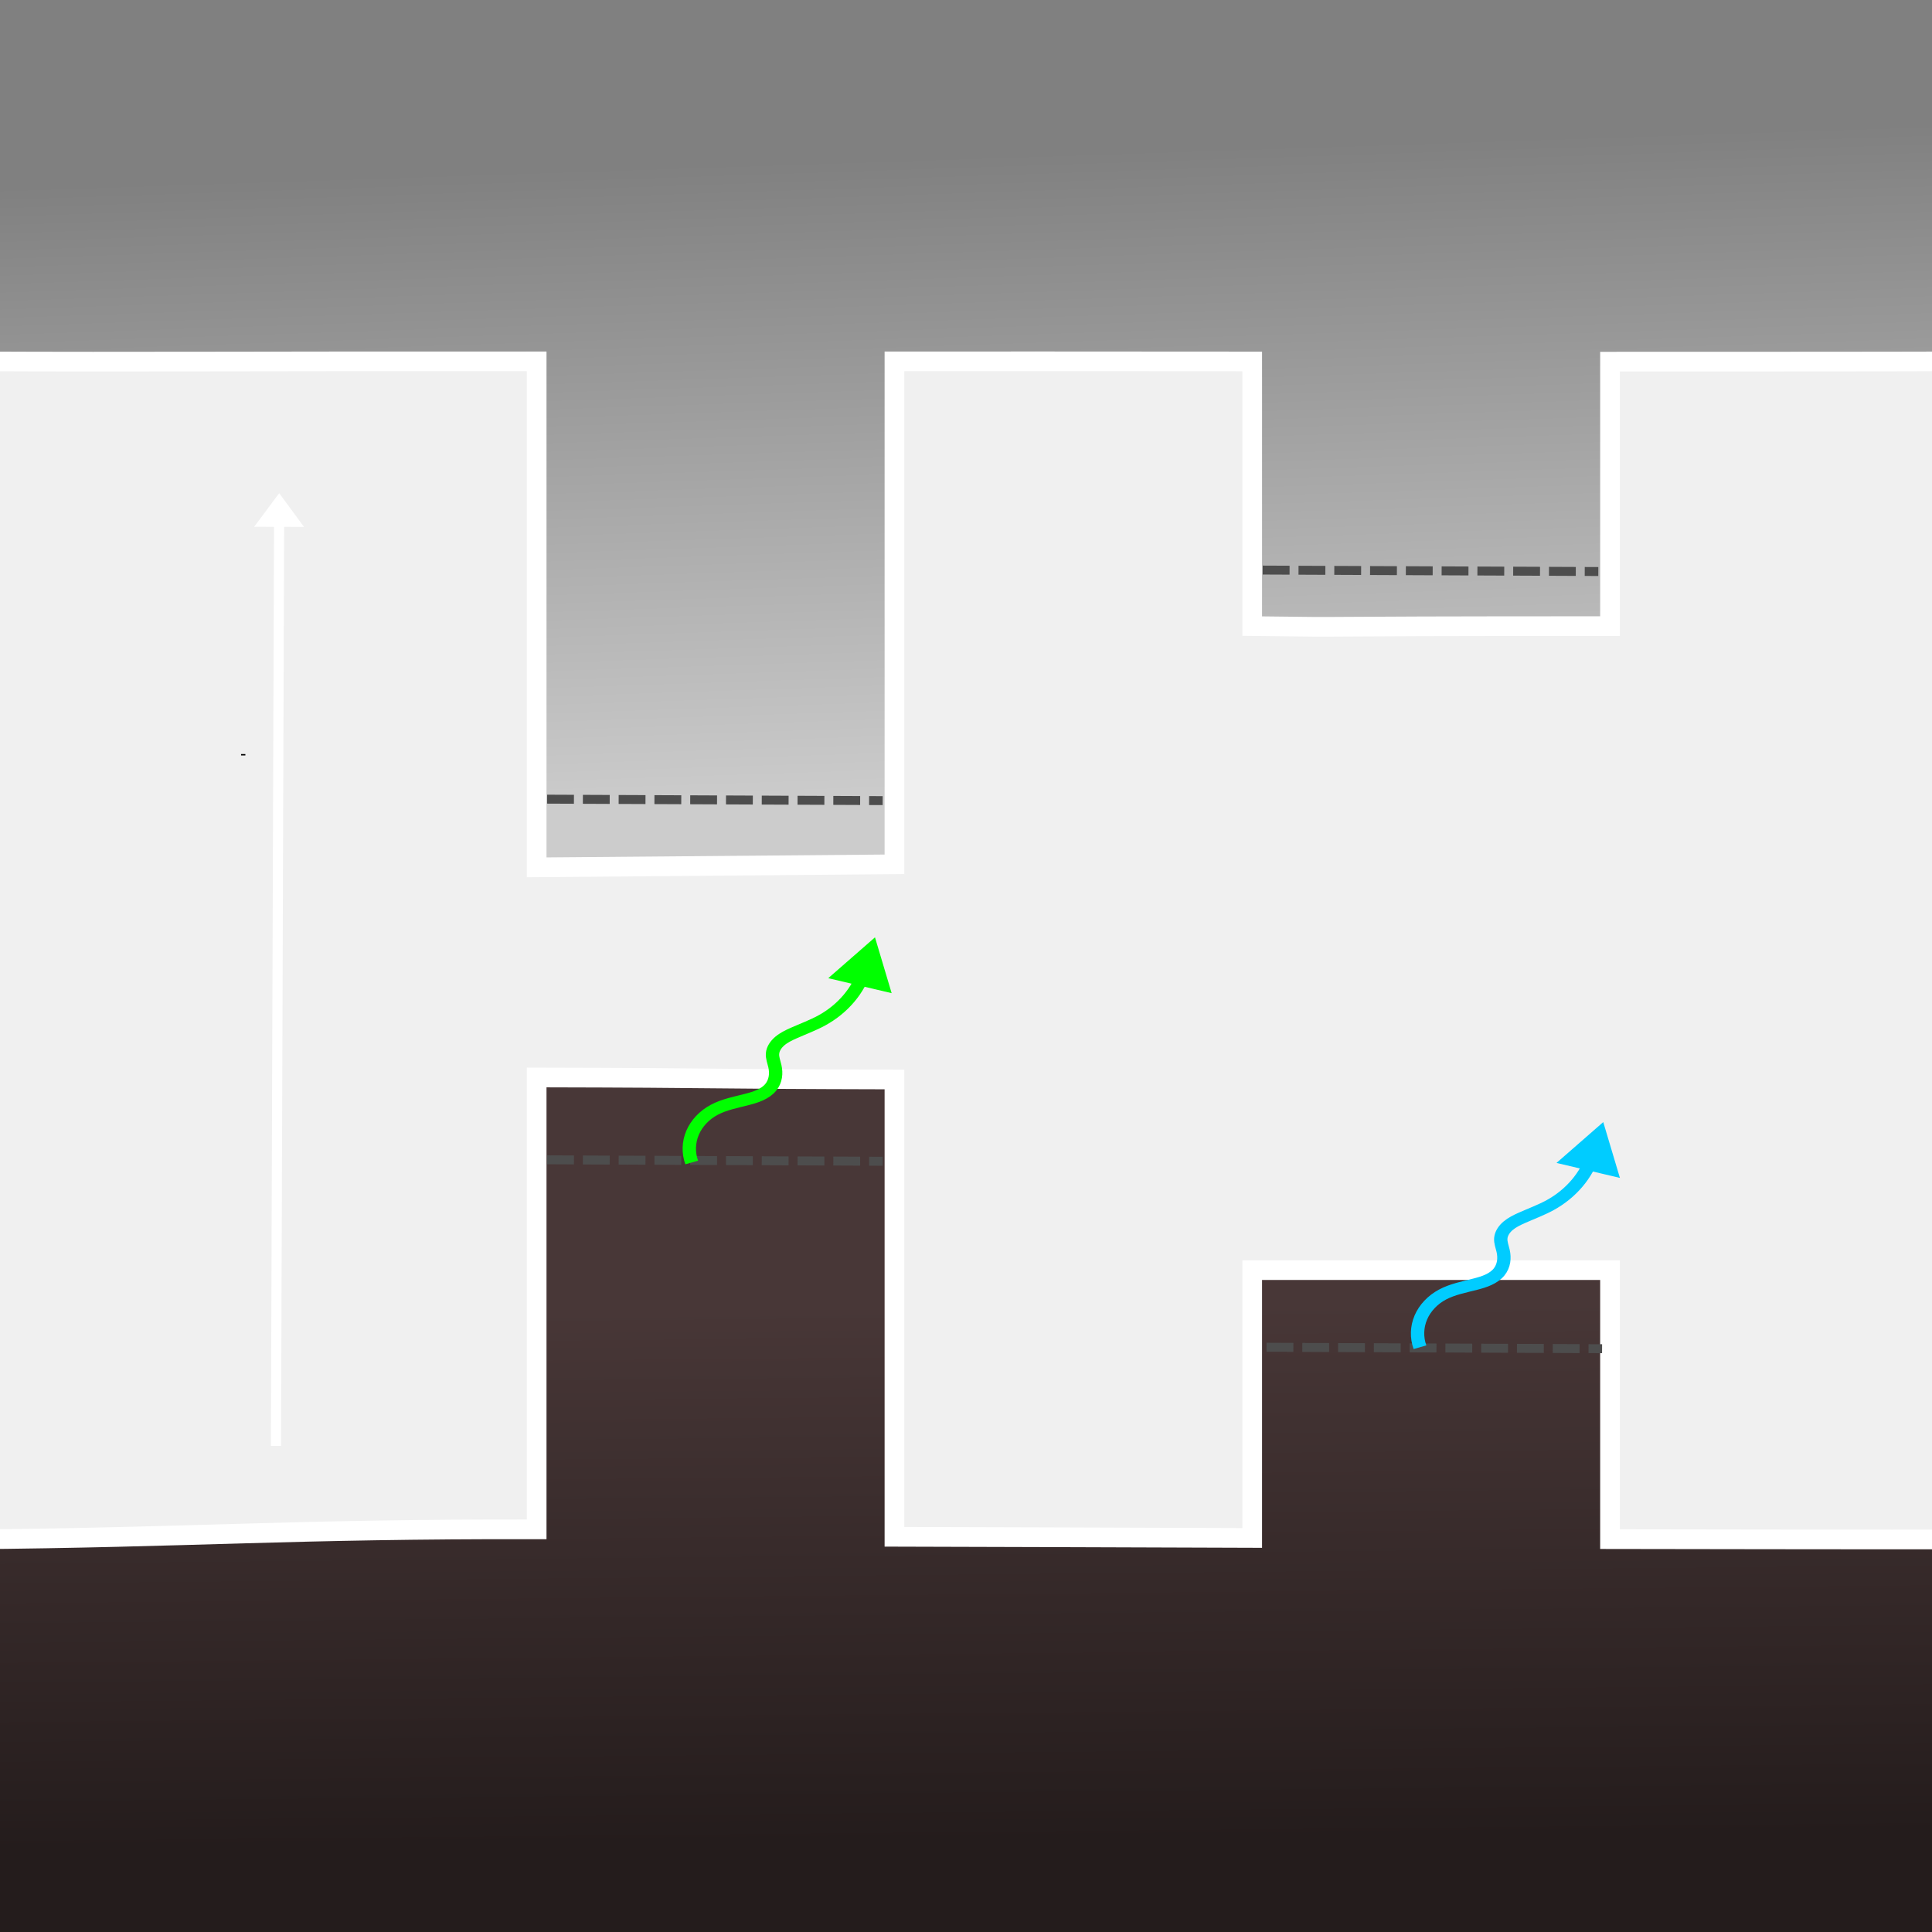
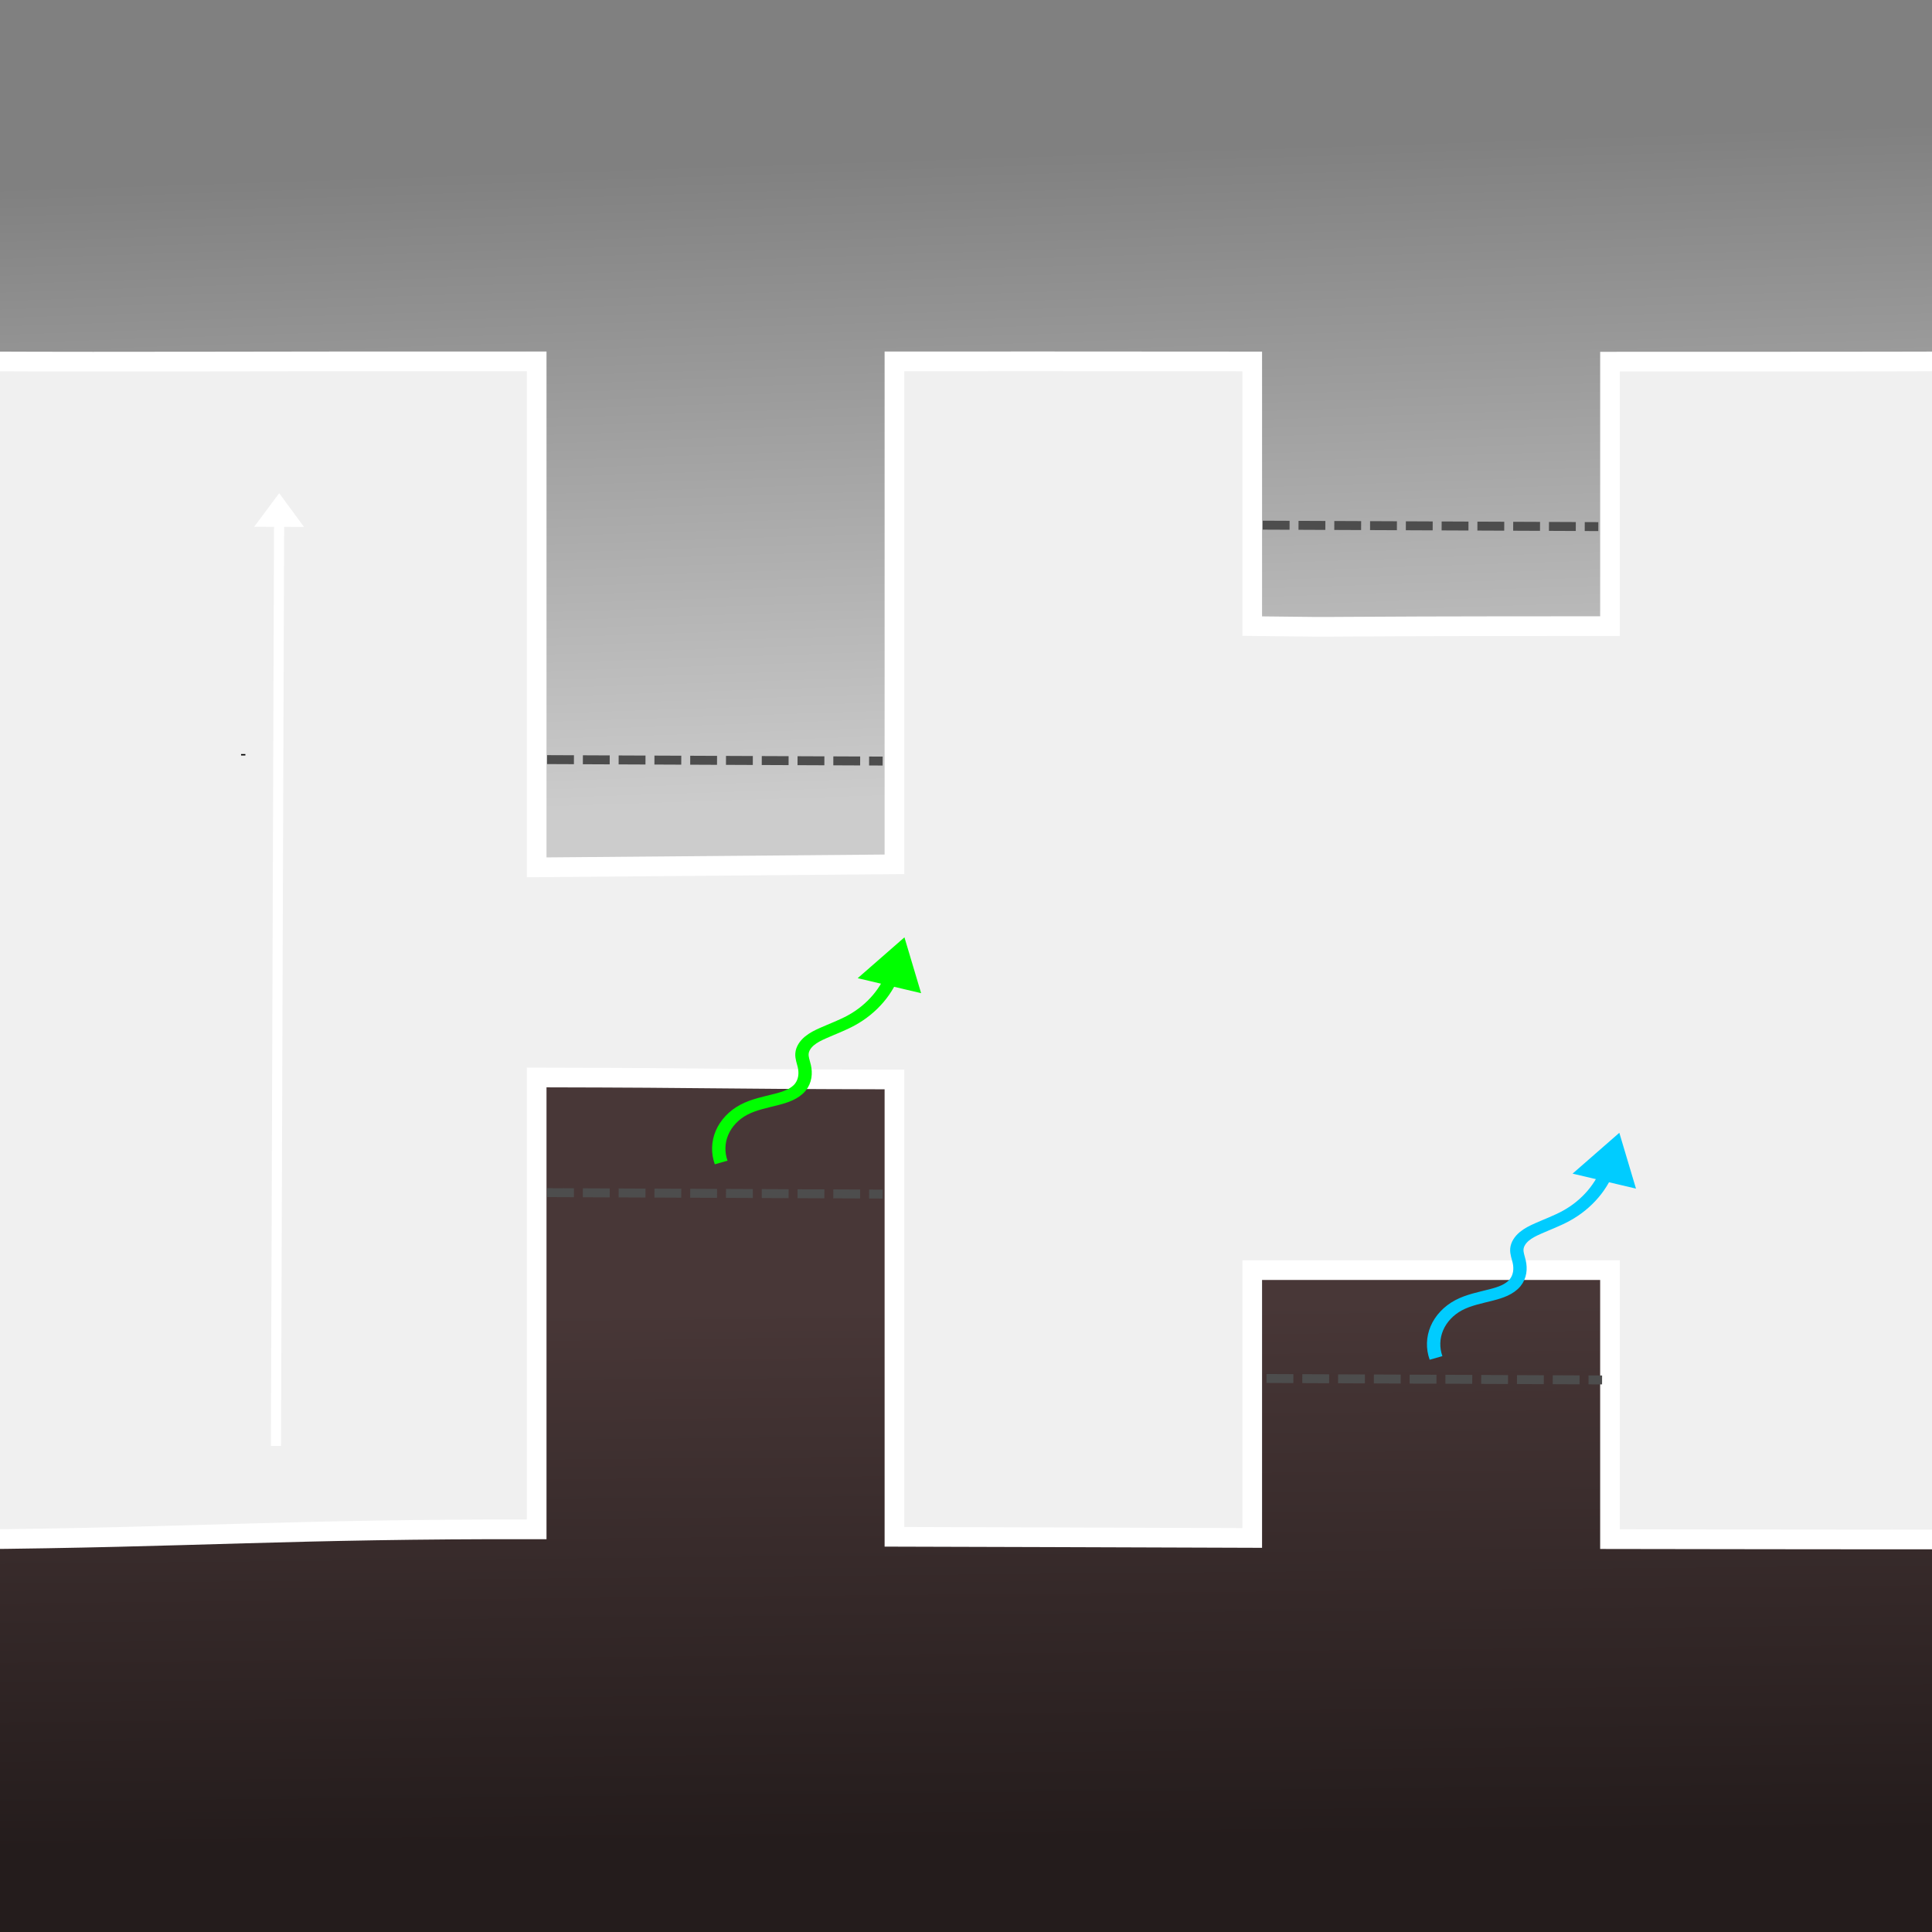
<svg xmlns="http://www.w3.org/2000/svg" xmlns:ns1="http://www.openswatchbook.org/uri/2009/osb" xmlns:xlink="http://www.w3.org/1999/xlink" width="1080mm" height="1080mm" viewBox="0 0 1080 1080" version="1.1" id="svg8">
  <defs id="defs2">
    <marker style="overflow:visible" id="marker4656" refX="0.0" refY="0.0" orient="auto">
      <path transform="scale(0.4)" style="fill-rule:evenodd;stroke:#00ccff;stroke-width:1pt;stroke-opacity:1;fill:#00ccff;fill-opacity:1" d="M 5.77,0.0 L -2.88,5.0 L -2.88,-5.0 L 5.77,0.0 z " id="path4654" />
    </marker>
    <marker style="overflow:visible" id="marker4590" refX="0.0" refY="0.0" orient="auto">
      <path transform="scale(0.4)" style="fill-rule:evenodd;stroke:#00ffff;stroke-width:1pt;stroke-opacity:1;fill:#00ffff;fill-opacity:1" d="M 5.77,0.0 L -2.88,5.0 L -2.88,-5.0 L 5.77,0.0 z " id="path4588" />
    </marker>
    <marker orient="auto" refY="0.0" refX="0.0" id="TriangleOutM" style="overflow:visible">
      <path id="path2017" d="M 5.77,0.0 L -2.88,5.0 L -2.88,-5.0 L 5.77,0.0 z " style="fill-rule:evenodd;stroke:#00ff00;stroke-width:1pt;stroke-opacity:1;fill:#00ff00;fill-opacity:1" transform="scale(0.4)" />
    </marker>
    <marker orient="auto" refY="0.0" refX="0.0" id="TriangleOutL" style="overflow:visible">
      <path id="path2014" d="M 5.77,0.0 L -2.88,5.0 L -2.88,-5.0 L 5.77,0.0 z " style="fill-rule:evenodd;stroke:#00ffff;stroke-width:1pt;stroke-opacity:1;fill:#00ffff;fill-opacity:1" transform="scale(0.8)" />
    </marker>
    <marker orient="auto" refY="0.0" refX="0.0" id="marker2250" style="overflow:visible;">
      <path id="path2248" d="M 0.0,0.0 L 5.0,-5.0 L -12.5,0.0 L 5.0,5.0 L 0.0,0.0 z " style="fill-rule:evenodd;stroke:#00ffff;stroke-width:1pt;stroke-opacity:1;fill:#00ffff;fill-opacity:1" transform="scale(0.8) rotate(180) translate(12.5,0)" />
    </marker>
    <marker orient="auto" refY="0.0" refX="0.0" id="Arrow1Send" style="overflow:visible;">
      <path id="path1887" d="M 0.0,0.0 L 5.0,-5.0 L -12.5,0.0 L 5.0,5.0 L 0.0,0.0 z " style="fill-rule:evenodd;stroke:#00ffff;stroke-width:1pt;stroke-opacity:1;fill:#00ffff;fill-opacity:1" transform="scale(0.2) rotate(180) translate(6,0)" />
    </marker>
    <marker orient="auto" refY="0.0" refX="0.0" id="Arrow1Lend" style="overflow:visible;">
      <path id="path1875" d="M 0.0,0.0 L 5.0,-5.0 L -12.5,0.0 L 5.0,5.0 L 0.0,0.0 z " style="fill-rule:evenodd;stroke:#00ffff;stroke-width:1pt;stroke-opacity:1;fill:#00ffff;fill-opacity:1" transform="scale(0.8) rotate(180) translate(12.5,0)" />
    </marker>
    <marker orient="auto" refY="0.0" refX="0.0" id="Arrow1Mend" style="overflow:visible;">
      <path id="path1881" d="M 0.0,0.0 L 5.0,-5.0 L -12.5,0.0 L 5.0,5.0 L 0.0,0.0 z " style="fill-rule:evenodd;stroke:#00ffff;stroke-width:1pt;stroke-opacity:1;fill:#00ffff;fill-opacity:1" transform="scale(0.4) rotate(180) translate(10,0)" />
    </marker>
    <linearGradient id="linearGradient2546">
      <stop style="stop-color:#000087;stop-opacity:1" offset="0" id="stop2542" />
      <stop style="stop-color:#070505;stop-opacity:0" offset="1" id="stop2544" />
    </linearGradient>
    <linearGradient id="linearGradient2447">
      <stop style="stop-color:#000080;stop-opacity:1;" offset="0" id="stop2443" />
      <stop style="stop-color:#808080;stop-opacity:0" offset="1" id="stop2445" />
    </linearGradient>
    <linearGradient id="linearGradient2179">
      <stop id="stop2175" offset="0" style="stop-color:#000080;stop-opacity:1" />
      <stop id="stop2177" offset="1" style="stop-color:#0000ff;stop-opacity:1" />
    </linearGradient>
    <linearGradient id="linearGradient2147" ns1:paint="gradient">
      <stop style="stop-color:#0000ff;stop-opacity:1" offset="0" id="stop2143" />
      <stop style="stop-color:#000080;stop-opacity:1" offset="1" id="stop2145" />
    </linearGradient>
    <linearGradient id="linearGradient2107">
      <stop style="stop-color:#483737;stop-opacity:1" offset="0" id="stop2103" />
      <stop style="stop-color:#241c1c;stop-opacity:1" offset="1" id="stop2105" />
    </linearGradient>
    <radialGradient xlink:href="#linearGradient2107" id="radialGradient2131" gradientUnits="userSpaceOnUse" gradientTransform="matrix(0.6215194,0.8399898,-0.4903476,0.3628147,191.5512,-98.8902)" cx="222.146" cy="-879.735" fx="222.146" fy="-879.735" r="371.549" />
    <radialGradient xlink:href="#linearGradient2179" id="radialGradient2153" gradientUnits="userSpaceOnUse" gradientTransform="matrix(1.150097,-0.8045192,0.9589655,1.371012,92.17505,746.9526)" cx="787.721" cy="-219.451" fx="787.721" fy="-219.451" r="236.619" />
    <radialGradient xlink:href="#linearGradient2546" id="radialGradient2163" gradientUnits="userSpaceOnUse" gradientTransform="matrix(1.715665,0.1452566,-0.232803,2.186555,-677.7425,-85.34914)" cx="935.23" cy="-48.367" fx="935.23" fy="-48.367" r="27.915" />
    <radialGradient xlink:href="#linearGradient2546" id="radialGradient2169" gradientUnits="userSpaceOnUse" gradientTransform="matrix(2.265474,-0.356161,0.1918471,1.951887,-933.506,695.9127)" cx="809.003" cy="-436.114" fx="809.003" fy="-436.114" r="29.67" />
    <radialGradient xlink:href="#linearGradient2179" id="radialGradient2236" gradientUnits="userSpaceOnUse" gradientTransform="matrix(1.150097,-0.8045192,0.9589655,1.371012,562.8134,746.9526)" cx="510.333" cy="-371.315" fx="510.333" fy="-371.315" r="236.619" />
    <radialGradient xlink:href="#linearGradient2447" id="radialGradient2449" cx="663.532" cy="-331.692" fx="663.532" fy="-331.692" r="29.67" gradientTransform="matrix(2.874612,1.054409,-1.484354,3.752075,-1736.213,213.2176)" gradientUnits="userSpaceOnUse" />
    <radialGradient xlink:href="#linearGradient2546" id="radialGradient2529" gradientUnits="userSpaceOnUse" gradientTransform="matrix(1.803531,0.242901,-0.2510945,1.691622,-614.9159,-104.6522)" cx="734.03" cy="-117.57" fx="734.03" fy="-117.57" r="27.915" />
    <radialGradient xlink:href="#linearGradient2546" id="radialGradient2537" gradientUnits="userSpaceOnUse" gradientTransform="matrix(1.092587,1.372936,-1.574519,1.378015,-577.4153,-793.1894)" cx="663.532" cy="-331.692" fx="663.532" fy="-331.692" r="29.67" />
    <radialGradient xlink:href="#linearGradient2546" id="radialGradient2615" gradientUnits="userSpaceOnUse" gradientTransform="matrix(1.104228,1.385414,-1.56241,1.359679,-584.2155,-800.9417)" cx="663.532" cy="-331.692" fx="663.532" fy="-331.692" r="29.67" />
    <radialGradient xlink:href="#linearGradient2546" id="radialGradient2704" cx="783.418" cy="-298.443" fx="783.418" fy="-298.443" r="27.915" gradientTransform="matrix(1.661385,0.6397255,-0.8016934,2.166781,-761.6541,-151.8964)" gradientUnits="userSpaceOnUse" />
    <radialGradient xlink:href="#linearGradient2546" id="radialGradient2742" cx="651.788" cy="-158.012" fx="651.788" fy="-158.012" r="27.915" gradientTransform="matrix(1.587018,-0.04691085,-0.01086517,2.162786,-382.8994,207.695)" gradientUnits="userSpaceOnUse" />
    <marker orient="auto" refY="0" refX="0" id="EmptyTriangleInM-2" style="overflow:visible">
      <path id="path999-9" d="M 5.77,0 -2.88,5 V -5 Z" style="fill:#ffffff;fill-opacity:1;fill-rule:evenodd;stroke:#ffffff;stroke-width:1pt;stroke-opacity:1" transform="matrix(-0.4,0,0,-0.4,1.8,0)" />
    </marker>
    <linearGradient gradientTransform="matrix(0.9420519,0,0,0.9420519,748.6336,-221.5906)" xlink:href="#linearGradient982" id="linearGradient984" x1="222.019" y1="-60.783" x2="210.131" y2="-419.035" gradientUnits="userSpaceOnUse" />
    <linearGradient id="linearGradient982">
      <stop style="stop-color:#cccccc;stop-opacity:1" offset="0" id="stop978" />
      <stop style="stop-color:#808080;stop-opacity:1" offset="1" id="stop980" />
    </linearGradient>
    <linearGradient xlink:href="#linearGradient2107" id="linearGradient1186" x1="997.369" y1="-42.329" x2="1000.189" y2="256.619" gradientUnits="userSpaceOnUse" gradientTransform="matrix(0.9420519,0,0,0.9420519,30.30166,30.27604)" />
  </defs>
  <g id="layer1" transform="translate(0,783)">
    <g style="stroke-width:1.091" id="g8319" transform="matrix(0.944653,0.05368378,-0.05732281,0.886363,-2635.654,661.1841)" />
    <flowRoot xml:space="preserve" id="flowRoot3551" style="font-style:normal;font-weight:normal;font-size:40px;line-height:1.25;font-family:sans-serif;letter-spacing:0px;word-spacing:0px;fill:#000000;fill-opacity:1;stroke:none;stroke-width:1.279" transform="matrix(0.7745336,0,0,0.7896632,-62.69111,-266.2126)">
      <flowRegion id="flowRegion3553">
        <rect id="rect3555" width="52.528" height="88.893" x="541.442" y="570.599" />
      </flowRegion>
      <flowPara id="flowPara3557" />
    </flowRoot>
    <g transform="matrix(0.944653,0.05368378,-0.05732281,0.886363,-480.9939,338.9795)" id="g4055" style="stroke-width:1.091" />
    <text xml:space="preserve" style="font-style:normal;font-weight:normal;font-size:9.935px;line-height:1.25;font-family:sans-serif;letter-spacing:0px;word-spacing:0px;fill:#000000;fill-opacity:1;stroke:none;stroke-width:0.265" x="134.371" y="-358.423" id="text2230">
      <tspan id="tspan2228" x="134.371" y="-358.423" style="stroke-width:0.265">-</tspan>
    </text>
    <g id="g2884" transform="matrix(0.8864606,0,0,0.8863807,71.41301,10.36316)" style="stroke-width:1.128">
      <g style="stroke-width:0.939" id="g2475" transform="matrix(1.213436,0,0,1.189927,869.5409,-62.20543)" />
      <flowRoot xml:space="preserve" id="flowRoot2940" style="fill:black;fill-opacity:1;stroke:none;font-family:sans-serif;font-style:normal;font-weight:normal;font-size:40px;line-height:1.25;letter-spacing:0px;word-spacing:0px">
        <flowRegion id="flowRegion2942">
          <rect id="rect2944" width="778.127" height="959.335" x="1556.255" y="3074.588" />
        </flowRegion>
        <flowPara id="flowPara2946" />
      </flowRoot>
      <g transform="matrix(1.197473,0,0,1.197581,-588.1623,-59.66446)" id="g1613" style="stroke-width:1.063">
        <g transform="translate(-743.3016,95.60379)" id="g1299" style="fill:#ffffff;stroke-width:1.063">
          <g id="g1897" transform="translate(572.7261,150.4186)" style="fill:#ffffff;stroke-width:1.063">
            <g transform="translate(-217.3511,-39.53123)" id="g1826-3" style="fill:#ffffff;stroke-width:1.063" />
          </g>
        </g>
        <g id="g1210" transform="matrix(1.03754,0,0,0.8085495,55.67408,-101.7072)" style="stroke-width:1.16">
          <g style="fill:#ffffff;stroke-width:1.587" transform="matrix(0.7305006,0,0,0.7320815,718.7664,-70.30469)" id="g1804">
            <path style="fill:#ffffff;fill-opacity:1;stroke:#ffffff;stroke-width:7.032;stroke-linecap:butt;stroke-linejoin:miter;stroke-miterlimit:4;stroke-dasharray:none;stroke-opacity:1;marker-start:url(#EmptyTriangleInM-2)" d="m -304.141,-464.537 -2.232,840.303" id="path843-3" />
            <flowRoot xml:space="preserve" id="flowRoot1807-9" style="font-style:normal;font-weight:normal;font-size:40px;line-height:1.25;font-family:sans-serif;letter-spacing:0px;word-spacing:0px;fill:#ffffff;fill-opacity:1;stroke:none;stroke-width:1.232" transform="matrix(0.3219983,0,0,0.2834967,-435.8502,-600.2545)">
              <flowRegion id="flowRegion1809-1" style="fill:#ffffff;stroke-width:1.232">
                <rect id="rect1811-7" width="294.965" height="250.518" x="214.152" y="356.447" style="fill:#ffffff;stroke-width:1.232" />
              </flowRegion>
              <flowPara id="flowPara1813-6" style="font-weight:normal;font-size:192px;fill:#ffffff;stroke-width:1.232">E</flowPara>
            </flowRoot>
          </g>
        </g>
        <g transform="matrix(1.02365,0,0,1,-379.8301,220.8291)" id="g1918" style="fill:#ffffff;stroke-width:0.931" />
        <path id="path1101" d="m 993.849,-336.3 -0.572,267.079 -1.291,591.689 z" style="fill:#ffffff;fill-opacity:1;fill-rule:nonzero;stroke:none;stroke-width:0.249" />
        <path style="fill:url(#linearGradient984);fill-opacity:1;stroke:#ffffff;stroke-width:10.363;stroke-linecap:butt;stroke-linejoin:miter;stroke-miterlimit:4;stroke-dasharray:none;stroke-opacity:1" d="m 409.089,-714.146 c 372.528,-0.927 584.602,-4.972 1047.618,0 l -0.756,206.878 c -24.127,0.145 -184.21,0.147 -184.21,0.147 v 139.271 c -188.41,0 -120.007,0.829 -188.41,0 v -139.374 c -88.754,-0.057 -149.645,-0.103 -188.41,-0.044 v 264.854 l -188.41,1.594 v -266.448 c -137.382,-0.161 -212.521,0.405 -295.357,0 z" id="path924" />
        <path style="fill:url(#linearGradient1186);fill-opacity:1;stroke:#ffffff;stroke-width:10.363;stroke-linecap:butt;stroke-linejoin:miter;stroke-miterlimit:4;stroke-dasharray:none;stroke-opacity:1" d="m 405.648,113.126 c 122.062,-1.053 169.802,-5.566 300.862,-5.325 v -237.955 c 104.999,0.225 79.11,0.808 188.41,1.055 V 111.731 c 37.13,0.077 106.698,0.331 188.41,0.605 V -28.712 h 188.41 V 112.966 c 0,0 158.43,0.278 193.329,0.16 l -0.766,300.365 H 407.741 Z" id="path924-5" />
-         <path id="path3828" d="m 712.004,-276.721 176.708,0.765" style="fill:#4d4d4d;stroke:#4d4d4d;stroke-width:4.71;stroke-linecap:butt;stroke-linejoin:miter;stroke-miterlimit:4;stroke-dasharray:14.131, 4.71;stroke-dashoffset:0;stroke-opacity:1" />
-         <path style="fill:#4d4d4d;stroke:#4d4d4d;stroke-width:4.71;stroke-linecap:butt;stroke-linejoin:miter;stroke-miterlimit:4;stroke-dasharray:14.131, 4.71;stroke-dashoffset:0;stroke-opacity:1" d="m 712.004,-86.793 176.708,0.765" id="path3830" />
-         <path style="fill:#4d4d4d;stroke:#4d4d4d;stroke-width:4.71;stroke-linecap:butt;stroke-linejoin:miter;stroke-miterlimit:4;stroke-dasharray:14.131, 4.71;stroke-dashoffset:0;stroke-opacity:1" d="m 1090.866,11.911 176.708,0.765" id="path3838" />
-         <path style="fill:#4d4d4d;stroke:#4d4d4d;stroke-width:4.71;stroke-linecap:butt;stroke-linejoin:miter;stroke-miterlimit:4;stroke-dasharray:14.131, 4.71;stroke-dashoffset:0;stroke-opacity:1" d="m 1088.872,-397.359 176.708,0.765" id="path3842" />
+         <path id="path3828" d="m 712.004,-297.549 176.708,0.765" style="fill:#4d4d4d;stroke:#4d4d4d;stroke-width:4.71;stroke-linecap:butt;stroke-linejoin:miter;stroke-miterlimit:4;stroke-dasharray:14.131, 4.71;stroke-dashoffset:0;stroke-opacity:1" />
+         <path style="fill:#4d4d4d;stroke:#4d4d4d;stroke-width:4.71;stroke-linecap:butt;stroke-linejoin:miter;stroke-miterlimit:4;stroke-dasharray:14.131, 4.71;stroke-dashoffset:0;stroke-opacity:1" d="m 712.004,-69.514 176.708,0.765" id="path3830" />
+         <path style="fill:#4d4d4d;stroke:#4d4d4d;stroke-width:4.71;stroke-linecap:butt;stroke-linejoin:miter;stroke-miterlimit:4;stroke-dasharray:14.131, 4.71;stroke-dashoffset:0;stroke-opacity:1" d="m 1090.866,28.362 176.708,0.765" id="path3838" />
+         <path style="fill:#4d4d4d;stroke:#4d4d4d;stroke-width:4.71;stroke-linecap:butt;stroke-linejoin:miter;stroke-miterlimit:4;stroke-dasharray:14.131, 4.71;stroke-dashoffset:0;stroke-opacity:1" d="m 1088.872,-421.013 176.708,0.765" id="path3842" />
      </g>
-       <path style="fill:none;stroke:#00ff00;stroke-width:32.061;stroke-linecap:butt;stroke-linejoin:miter;stroke-miterlimit:4;stroke-dasharray:none;stroke-opacity:1;marker-end:url(#TriangleOutM)" d="m -467.666,-165.908 c -2.66,-27.426 4.196,-55.683 19.128,-78.841 14.932,-23.157 37.843,-41.063 63.922,-49.958 26.677,-9.098 55.471,-8.808 83.59,-10.75 11.036,-0.762 22.109,-1.894 32.778,-4.817 10.669,-2.923 20.98,-7.723 29.201,-15.125 7.491,-6.746 13.051,-15.502 16.59,-24.942 3.539,-9.44 5.104,-19.553 5.247,-29.634 0.164,-11.537 -1.473,-23.347 1.704,-34.44 3.625,-12.661 13.276,-22.95 24.515,-29.815 11.239,-6.865 24.045,-10.681 36.805,-13.944 24.515,-6.269 49.542,-10.784 73.403,-19.208 55.574,-19.62 103.163,-60.944 130.382,-113.218" id="path1868" transform="matrix(0.2566653,-0.04995876,0.05536135,0.225598,484.8543,-147.8669)" />
-       <ellipse id="ellipse2961" style="opacity:1;fill:none;fill-opacity:1;stroke:#ffffff;stroke-width:3.384;stroke-miterlimit:4;stroke-dasharray:40.613, 3.384;stroke-dashoffset:0;stroke-opacity:1" transform="matrix(0.9981004,0.06160859,-0.0594362,0.9982321,0,0)" ry="34.973" rx="35.468" cy="-222.12" cx="-234.947" />
-       <g style="stroke-width:1.018" transform="matrix(1.25061,0,0,1.25078,-2196.755,-26.05608)" id="g1486">
+       <path style="fill:none;stroke:#00ff00;stroke-width:32.061;stroke-linecap:butt;stroke-linejoin:miter;stroke-miterlimit:4;stroke-dasharray:none;stroke-opacity:1;marker-end:url(#TriangleOutM)" d="m -467.666,-165.908 c -2.66,-27.426 4.196,-55.683 19.128,-78.841 14.932,-23.157 37.843,-41.063 63.922,-49.958 26.677,-9.098 55.471,-8.808 83.59,-10.75 11.036,-0.762 22.109,-1.894 32.778,-4.817 10.669,-2.923 20.98,-7.723 29.201,-15.125 7.491,-6.746 13.051,-15.502 16.59,-24.942 3.539,-9.44 5.104,-19.553 5.247,-29.634 0.164,-11.537 -1.473,-23.347 1.704,-34.44 3.625,-12.661 13.276,-22.95 24.515,-29.815 11.239,-6.865 24.045,-10.681 36.805,-13.944 24.515,-6.269 49.542,-10.784 73.403,-19.208 55.574,-19.62 103.163,-60.944 130.382,-113.218" id="path1868" transform="matrix(0.2566653,-0.04995876,0.05536135,0.225598,503.4268,-147.8669)" />
+       <ellipse id="ellipse2961" style="opacity:1;fill:none;fill-opacity:1;stroke:#ffffff;stroke-width:3.384;stroke-miterlimit:4;stroke-dasharray:40.613, 3.384;stroke-dashoffset:0;stroke-opacity:1" transform="matrix(0.9981004,0.06160859,-0.0594362,0.9982321,0,0)" ry="34.973" rx="35.468" cy="-41.827" cx="-141.321" />
+       <g style="stroke-width:1.018" transform="matrix(1.25061,0,0,1.25078,-2142.624,147.2161)" id="g1486">
        <g style="stroke-width:1.018" transform="translate(1109.908,-199.5075)" id="g1484">
          <ellipse ry="27.523" rx="27.915" cy="-237.919" cx="-52.729" id="ellipse1466" style="opacity:1;fill:#d40000;fill-opacity:1;stroke:#ffffff;stroke-width:1.714;stroke-miterlimit:4;stroke-dasharray:none;stroke-opacity:1" transform="matrix(0.9981006,0.06160473,-0.05943993,0.9982319,386.7838,190.4747)" />
          <flowRoot transform="matrix(0.4690222,3.9292212e-4,-0.00361945,0.4183412,-63.29208,-610.7104)" style="font-style:normal;font-weight:normal;font-size:192px;line-height:1.25;font-family:sans-serif;letter-spacing:0px;word-spacing:0px;fill:#0000ff;fill-opacity:1;stroke:none;stroke-width:0.539" id="flowRoot1474" xml:space="preserve">
            <flowRegion style="font-size:192px;fill:#0000ff;stroke-width:0.146" id="flowRegion1470">
              <rect style="font-size:192px;fill:#0000ff;stroke-width:0.539" y="1224.747" x="844.286" height="242.857" width="245.714" id="rect1468" />
            </flowRegion>
            <flowPara style="font-size:192px;fill:#0000ff;stroke-width:0.146" id="flowPara1472">-</flowPara>
          </flowRoot>
          <flowRoot xml:space="preserve" id="flowRoot1482" style="font-style:normal;font-weight:normal;font-size:192px;line-height:1.25;font-family:sans-serif;letter-spacing:0px;word-spacing:0px;fill:#ffffff;fill-opacity:1;stroke:none;stroke-width:0.539" transform="matrix(0.4690222,3.9292148e-4,-0.00361945,0.4183412,-63.29207,-610.7104)">
            <flowRegion id="flowRegion1478" style="font-size:192px;fill:#ffffff;stroke-width:0.146">
              <rect id="rect1476" width="245.714" height="242.857" x="844.286" y="1224.747" style="font-size:192px;fill:#ffffff;stroke-width:0.539" />
            </flowRegion>
            <flowPara id="flowPara1480" style="font-size:192px;fill:#ffffff;stroke-width:0.146">-</flowPara>
          </flowRoot>
        </g>
      </g>
-       <ellipse cx="1211.757" cy="-159.167" rx="35.468" ry="34.973" transform="matrix(0.9981004,0.06160859,-0.0594362,0.9982321,0,0)" style="opacity:1;fill:none;fill-opacity:1;stroke:#ffffff;stroke-width:3.384;stroke-miterlimit:4;stroke-dasharray:40.613, 3.384;stroke-dashoffset:0;stroke-opacity:1" id="ellipse4298" />
-       <g id="g4296" transform="matrix(1.25061,0,0,1.25078,-435.5383,133.5731)" style="stroke-width:1.018">
+       <ellipse cx="-168.956" cy="-133.157" rx="35.468" ry="34.973" transform="matrix(0.9981004,0.06160859,-0.0594362,0.9982321,0,0)" style="opacity:1;fill:none;fill-opacity:1;stroke:#ffffff;stroke-width:3.384;stroke-miterlimit:4;stroke-dasharray:40.613, 3.384;stroke-dashoffset:0;stroke-opacity:1" id="ellipse4298" />
+       <g id="g4296" transform="matrix(1.25061,0,0,1.25078,-616.1983,283.463)" style="stroke-width:1.018">
        <g id="g4294" transform="translate(1109.908,-199.5075)" style="stroke-width:1.018">
          <ellipse transform="matrix(0.9981006,0.06160473,-0.05943993,0.9982319,386.7838,190.4747)" style="opacity:1;fill:#d40000;fill-opacity:1;stroke:#ffffff;stroke-width:1.714;stroke-miterlimit:4;stroke-dasharray:none;stroke-opacity:1" id="ellipse4276" cx="-52.729" cy="-237.919" rx="27.915" ry="27.523" />
          <flowRoot xml:space="preserve" id="flowRoot4284" style="font-style:normal;font-weight:normal;font-size:192px;line-height:1.25;font-family:sans-serif;letter-spacing:0px;word-spacing:0px;fill:#0000ff;fill-opacity:1;stroke:none;stroke-width:0.539" transform="matrix(0.4690222,3.9292212e-4,-0.00361945,0.4183412,-63.29208,-610.7104)">
            <flowRegion id="flowRegion4280" style="font-size:192px;fill:#0000ff;stroke-width:0.146">
              <rect id="rect4278" width="245.714" height="242.857" x="844.286" y="1224.747" style="font-size:192px;fill:#0000ff;stroke-width:0.539" />
            </flowRegion>
            <flowPara id="flowPara4282" style="font-size:192px;fill:#0000ff;stroke-width:0.146">-</flowPara>
          </flowRoot>
          <flowRoot transform="matrix(0.4690222,3.9292148e-4,-0.00361945,0.4183412,-63.29207,-610.7104)" style="font-style:normal;font-weight:normal;font-size:192px;line-height:1.25;font-family:sans-serif;letter-spacing:0px;word-spacing:0px;fill:#ffffff;fill-opacity:1;stroke:none;stroke-width:0.539" id="flowRoot4292" xml:space="preserve">
            <flowRegion style="font-size:192px;fill:#ffffff;stroke-width:0.146" id="flowRegion4288">
              <rect style="font-size:192px;fill:#ffffff;stroke-width:0.539" y="1224.747" x="844.286" height="242.857" width="245.714" id="rect4286" />
            </flowRegion>
            <flowPara style="font-size:192px;fill:#ffffff;stroke-width:0.146" id="flowPara4290">-</flowPara>
          </flowRoot>
        </g>
      </g>
-       <flowRoot xml:space="preserve" id="flowRoot4636" style="font-style:normal;font-weight:normal;font-size:85.333px;line-height:1.25;font-family:sans-serif;letter-spacing:0px;word-spacing:0px;fill:#00ff00;fill-opacity:1;stroke:none;stroke-width:0.588" transform="matrix(0.4003662,0,0,0.8194013,-255.3377,-1821.774)">
+       <flowRoot xml:space="preserve" id="flowRoot4636" style="font-style:normal;font-weight:normal;font-size:85.333px;line-height:1.25;font-family:sans-serif;letter-spacing:0px;word-spacing:0px;fill:#00ff00;fill-opacity:1;stroke:none;stroke-width:0.588" transform="matrix(0.4003662,0,0,0.8194013,-236.7652,-1853.857)">
        <flowRegion id="flowRegion4638" style="font-size:85.333px;fill:#00ff00;fill-opacity:1;stroke-width:0.588">
          <rect id="rect4640" width="514.399" height="315.503" x="1889.764" y="1826.086" style="font-size:85.333px;fill:#00ff00;fill-opacity:1;stroke-width:0.588" />
        </flowRegion>
        <flowPara id="flowPara4642" style="font-size:85.333px;fill:#00ff00;fill-opacity:1;stroke-width:0.588">510 nm</flowPara>
      </flowRoot>
-       <path transform="matrix(0.2566653,-0.04995876,0.05536135,0.225598,944.1019,-31.35606)" id="path4650" d="m -467.666,-165.908 c -2.66,-27.426 4.196,-55.683 19.128,-78.841 14.932,-23.157 37.843,-41.063 63.922,-49.958 26.677,-9.098 55.471,-8.808 83.59,-10.75 11.036,-0.762 22.109,-1.894 32.778,-4.817 10.669,-2.923 20.98,-7.723 29.201,-15.125 7.491,-6.746 13.051,-15.502 16.59,-24.942 3.539,-9.44 5.104,-19.553 5.247,-29.634 0.164,-11.537 -1.473,-23.347 1.704,-34.44 3.625,-12.661 13.276,-22.95 24.515,-29.815 11.239,-6.865 24.045,-10.681 36.805,-13.944 24.515,-6.269 49.542,-10.784 73.403,-19.208 55.574,-19.62 103.163,-60.944 130.382,-113.218" style="fill:none;stroke:#00ccff;stroke-width:32.061;stroke-linecap:butt;stroke-linejoin:miter;stroke-miterlimit:4;stroke-dasharray:none;stroke-opacity:1;marker-end:url(#marker4656)" />
-       <flowRoot transform="matrix(0.4003662,0,0,0.8194013,207.2868,-1737.346)" style="font-style:normal;font-weight:normal;font-size:85.333px;line-height:1.25;font-family:sans-serif;letter-spacing:0px;word-spacing:0px;fill:#00ccff;fill-opacity:1;stroke:none;stroke-width:0.588;" id="flowRoot5060" xml:space="preserve">
-         <flowRegion style="font-size:85.333px;fill:#00ccff;fill-opacity:1;stroke-width:0.588;" id="flowRegion5056">
-           <rect style="font-size:85.333px;fill:#00ccff;fill-opacity:1;stroke-width:0.588;" y="1826.086" x="1889.764" height="315.503" width="514.399" id="rect5054" />
+       <path transform="matrix(0.2566653,-0.04995876,0.05536135,0.225598,954.2324,-24.60181)" id="path4650" d="m -467.666,-165.908 c -2.66,-27.426 4.196,-55.683 19.128,-78.841 14.932,-23.157 37.843,-41.063 63.922,-49.958 26.677,-9.098 55.471,-8.808 83.59,-10.75 11.036,-0.762 22.109,-1.894 32.778,-4.817 10.669,-2.923 20.98,-7.723 29.201,-15.125 7.491,-6.746 13.051,-15.502 16.59,-24.942 3.539,-9.44 5.104,-19.553 5.247,-29.634 0.164,-11.537 -1.473,-23.347 1.704,-34.44 3.625,-12.661 13.276,-22.95 24.515,-29.815 11.239,-6.865 24.045,-10.681 36.805,-13.944 24.515,-6.269 49.542,-10.784 73.403,-19.208 55.574,-19.62 103.163,-60.944 130.382,-113.218" style="fill:none;stroke:#00ccff;stroke-width:32.061;stroke-linecap:butt;stroke-linejoin:miter;stroke-miterlimit:4;stroke-dasharray:none;stroke-opacity:1;marker-end:url(#marker4656)" />
+       <flowRoot transform="matrix(0.4003662,0,0,0.8194013,202.2215,-1777.871)" style="font-style:normal;font-weight:normal;font-size:85.333px;line-height:1.25;font-family:sans-serif;letter-spacing:0px;word-spacing:0px;fill:#00ccff;fill-opacity:1;stroke:none;stroke-width:0.588" id="flowRoot5060" xml:space="preserve">
+         <flowRegion style="font-size:85.333px;fill:#00ccff;fill-opacity:1;stroke-width:0.588" id="flowRegion5056">
+           <rect style="font-size:85.333px;fill:#00ccff;fill-opacity:1;stroke-width:0.588" y="1826.086" x="1889.764" height="315.503" width="514.399" id="rect5054" />
        </flowRegion>
-         <flowPara style="font-size:85.333px;fill:#00ccff;fill-opacity:1;stroke-width:0.588;" id="flowPara5058">510 nm</flowPara>
+         <flowPara style="font-size:85.333px;fill:#00ccff;fill-opacity:1;stroke-width:0.588" id="flowPara5058">470 nm</flowPara>
+         <flowPara style="font-size:85.333px;fill:#00ccff;fill-opacity:1;stroke-width:0.588" id="flowPara1526" />
+       </flowRoot>
+       <flowRoot xml:space="preserve" id="flowRoot1040" style="font-style:normal;font-weight:normal;font-size:40px;line-height:1.25;font-family:sans-serif;letter-spacing:0px;word-spacing:0px;fill:#000000;fill-opacity:1;stroke:none;stroke-width:0.584" transform="matrix(0.5798245,0,0,0.5729376,-509.3127,-985.1009)">
+         <flowRegion id="flowRegion1042" style="stroke-width:0.584">
+           <rect id="rect1044" width="1261.478" height="475.176" x="882.469" y="218.258" style="stroke-width:0.584" />
+         </flowRegion>
+         <flowPara id="flowPara1046" style="font-weight:bold;font-size:74.667px;text-align:center;text-anchor:middle;stroke-width:0.303;fill:#ffffff">high</flowPara>
+         <flowPara style="font-weight:bold;font-size:74.667px;text-align:center;text-anchor:middle;stroke-width:0.303;fill:#ffffff" id="flowPara1048">InGaN </flowPara>
+         <flowPara style="font-weight:bold;font-size:74.667px;text-align:center;text-anchor:middle;stroke-width:0.303;fill:#ffffff" id="flowPara1050">compostion</flowPara>
+       </flowRoot>
+       <flowRoot transform="matrix(0.5798245,0,0,0.5729376,-56.6595,-985.1009)" style="font-style:normal;font-weight:normal;font-size:40px;line-height:1.25;font-family:sans-serif;letter-spacing:0px;word-spacing:0px;fill:#000000;fill-opacity:1;stroke:none;stroke-width:0.584" id="flowRoot1062" xml:space="preserve">
+         <flowRegion style="stroke-width:0.584" id="flowRegion1054">
+           <rect style="stroke-width:0.584" y="218.258" x="882.469" height="475.176" width="1261.478" id="rect1052" />
+         </flowRegion>
+         <flowPara style="font-weight:bold;font-size:74.667px;text-align:center;text-anchor:middle;stroke-width:0.303;fill:#ffffff" id="flowPara1056">low</flowPara>
+         <flowPara id="flowPara1058" style="font-weight:bold;font-size:74.667px;text-align:center;text-anchor:middle;stroke-width:0.303;fill:#ffffff">InGaN </flowPara>
+         <flowPara id="flowPara1060" style="font-weight:bold;font-size:74.667px;text-align:center;text-anchor:middle;stroke-width:0.303;fill:#ffffff">compostion</flowPara>
      </flowRoot>
    </g>
  </g>
</svg>
